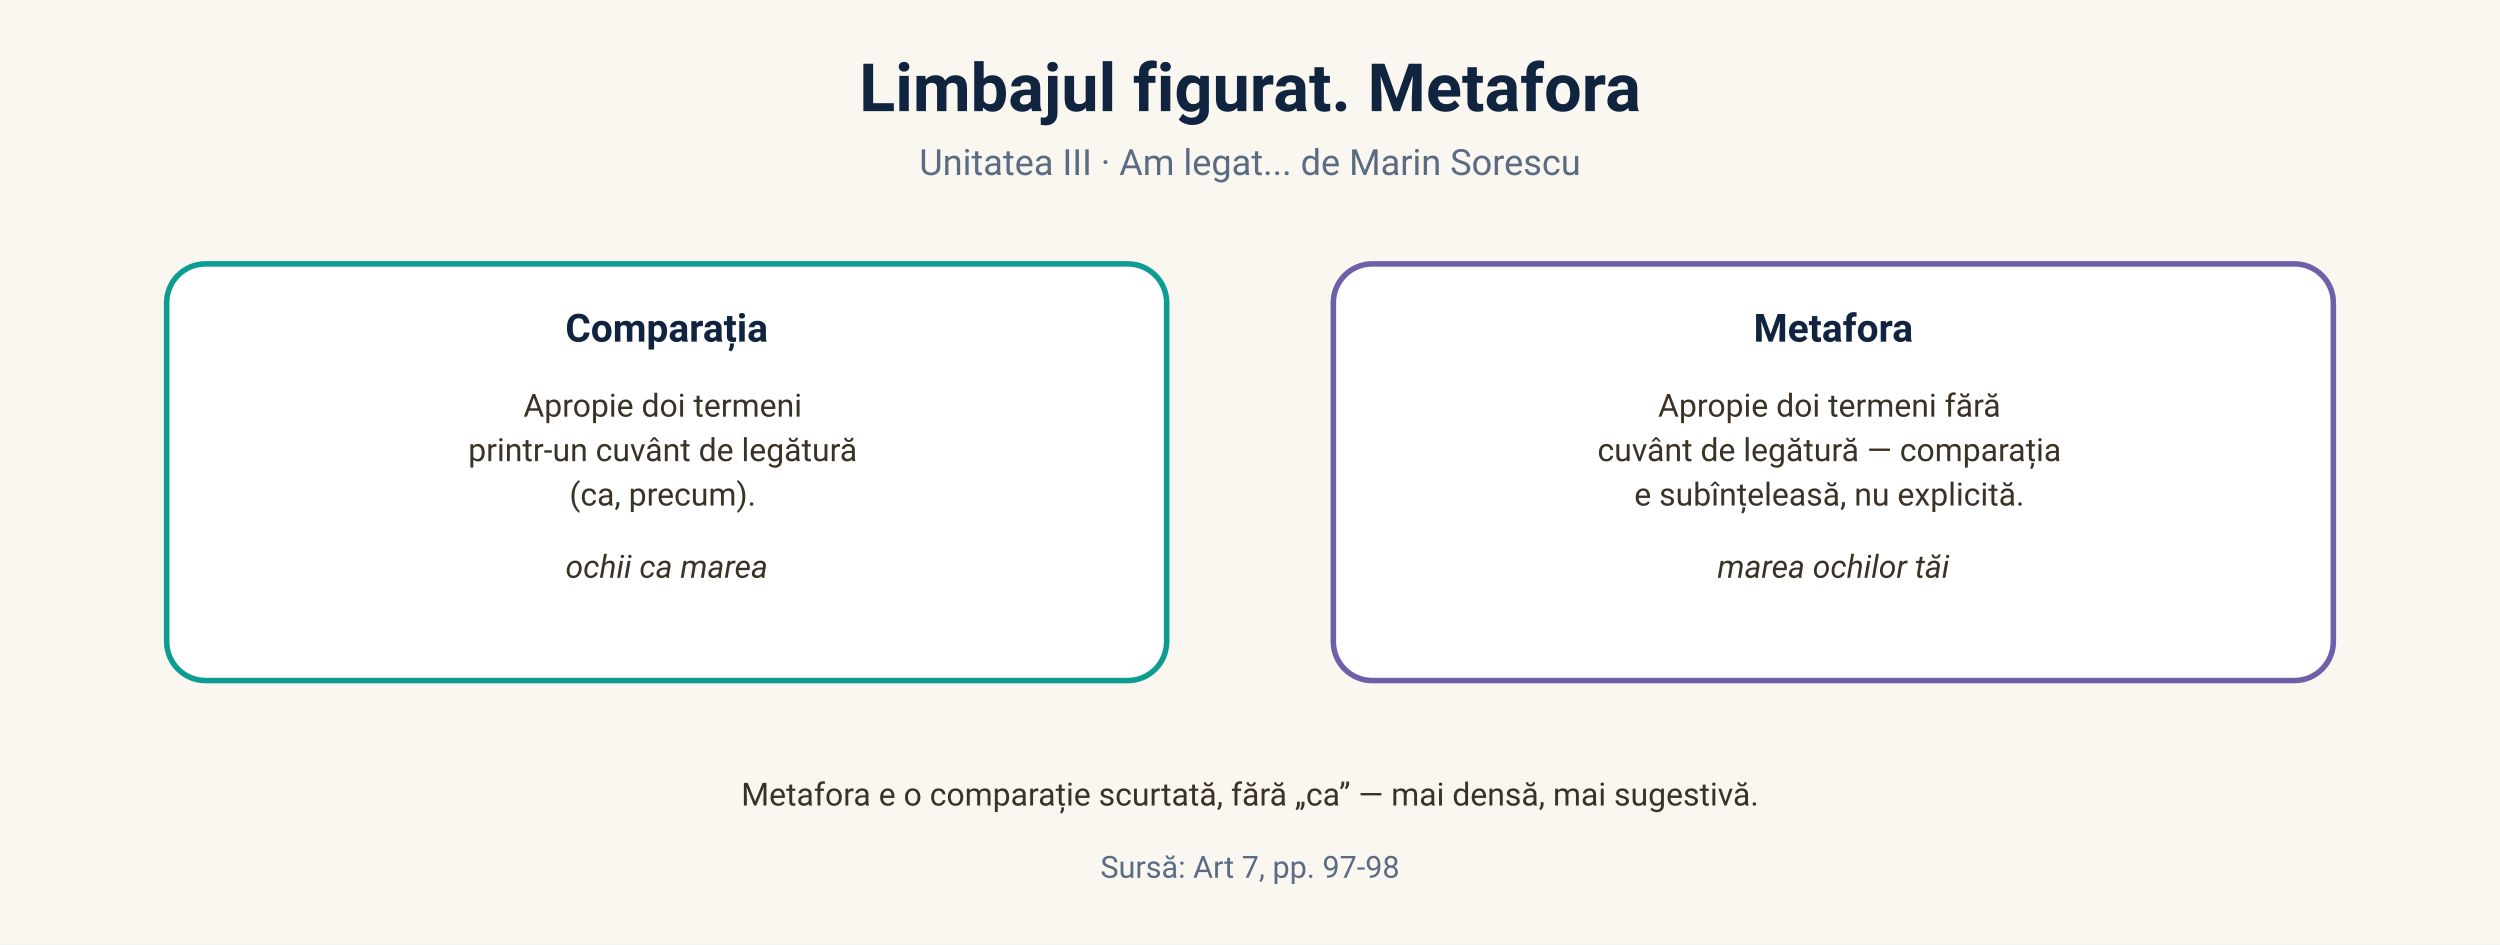
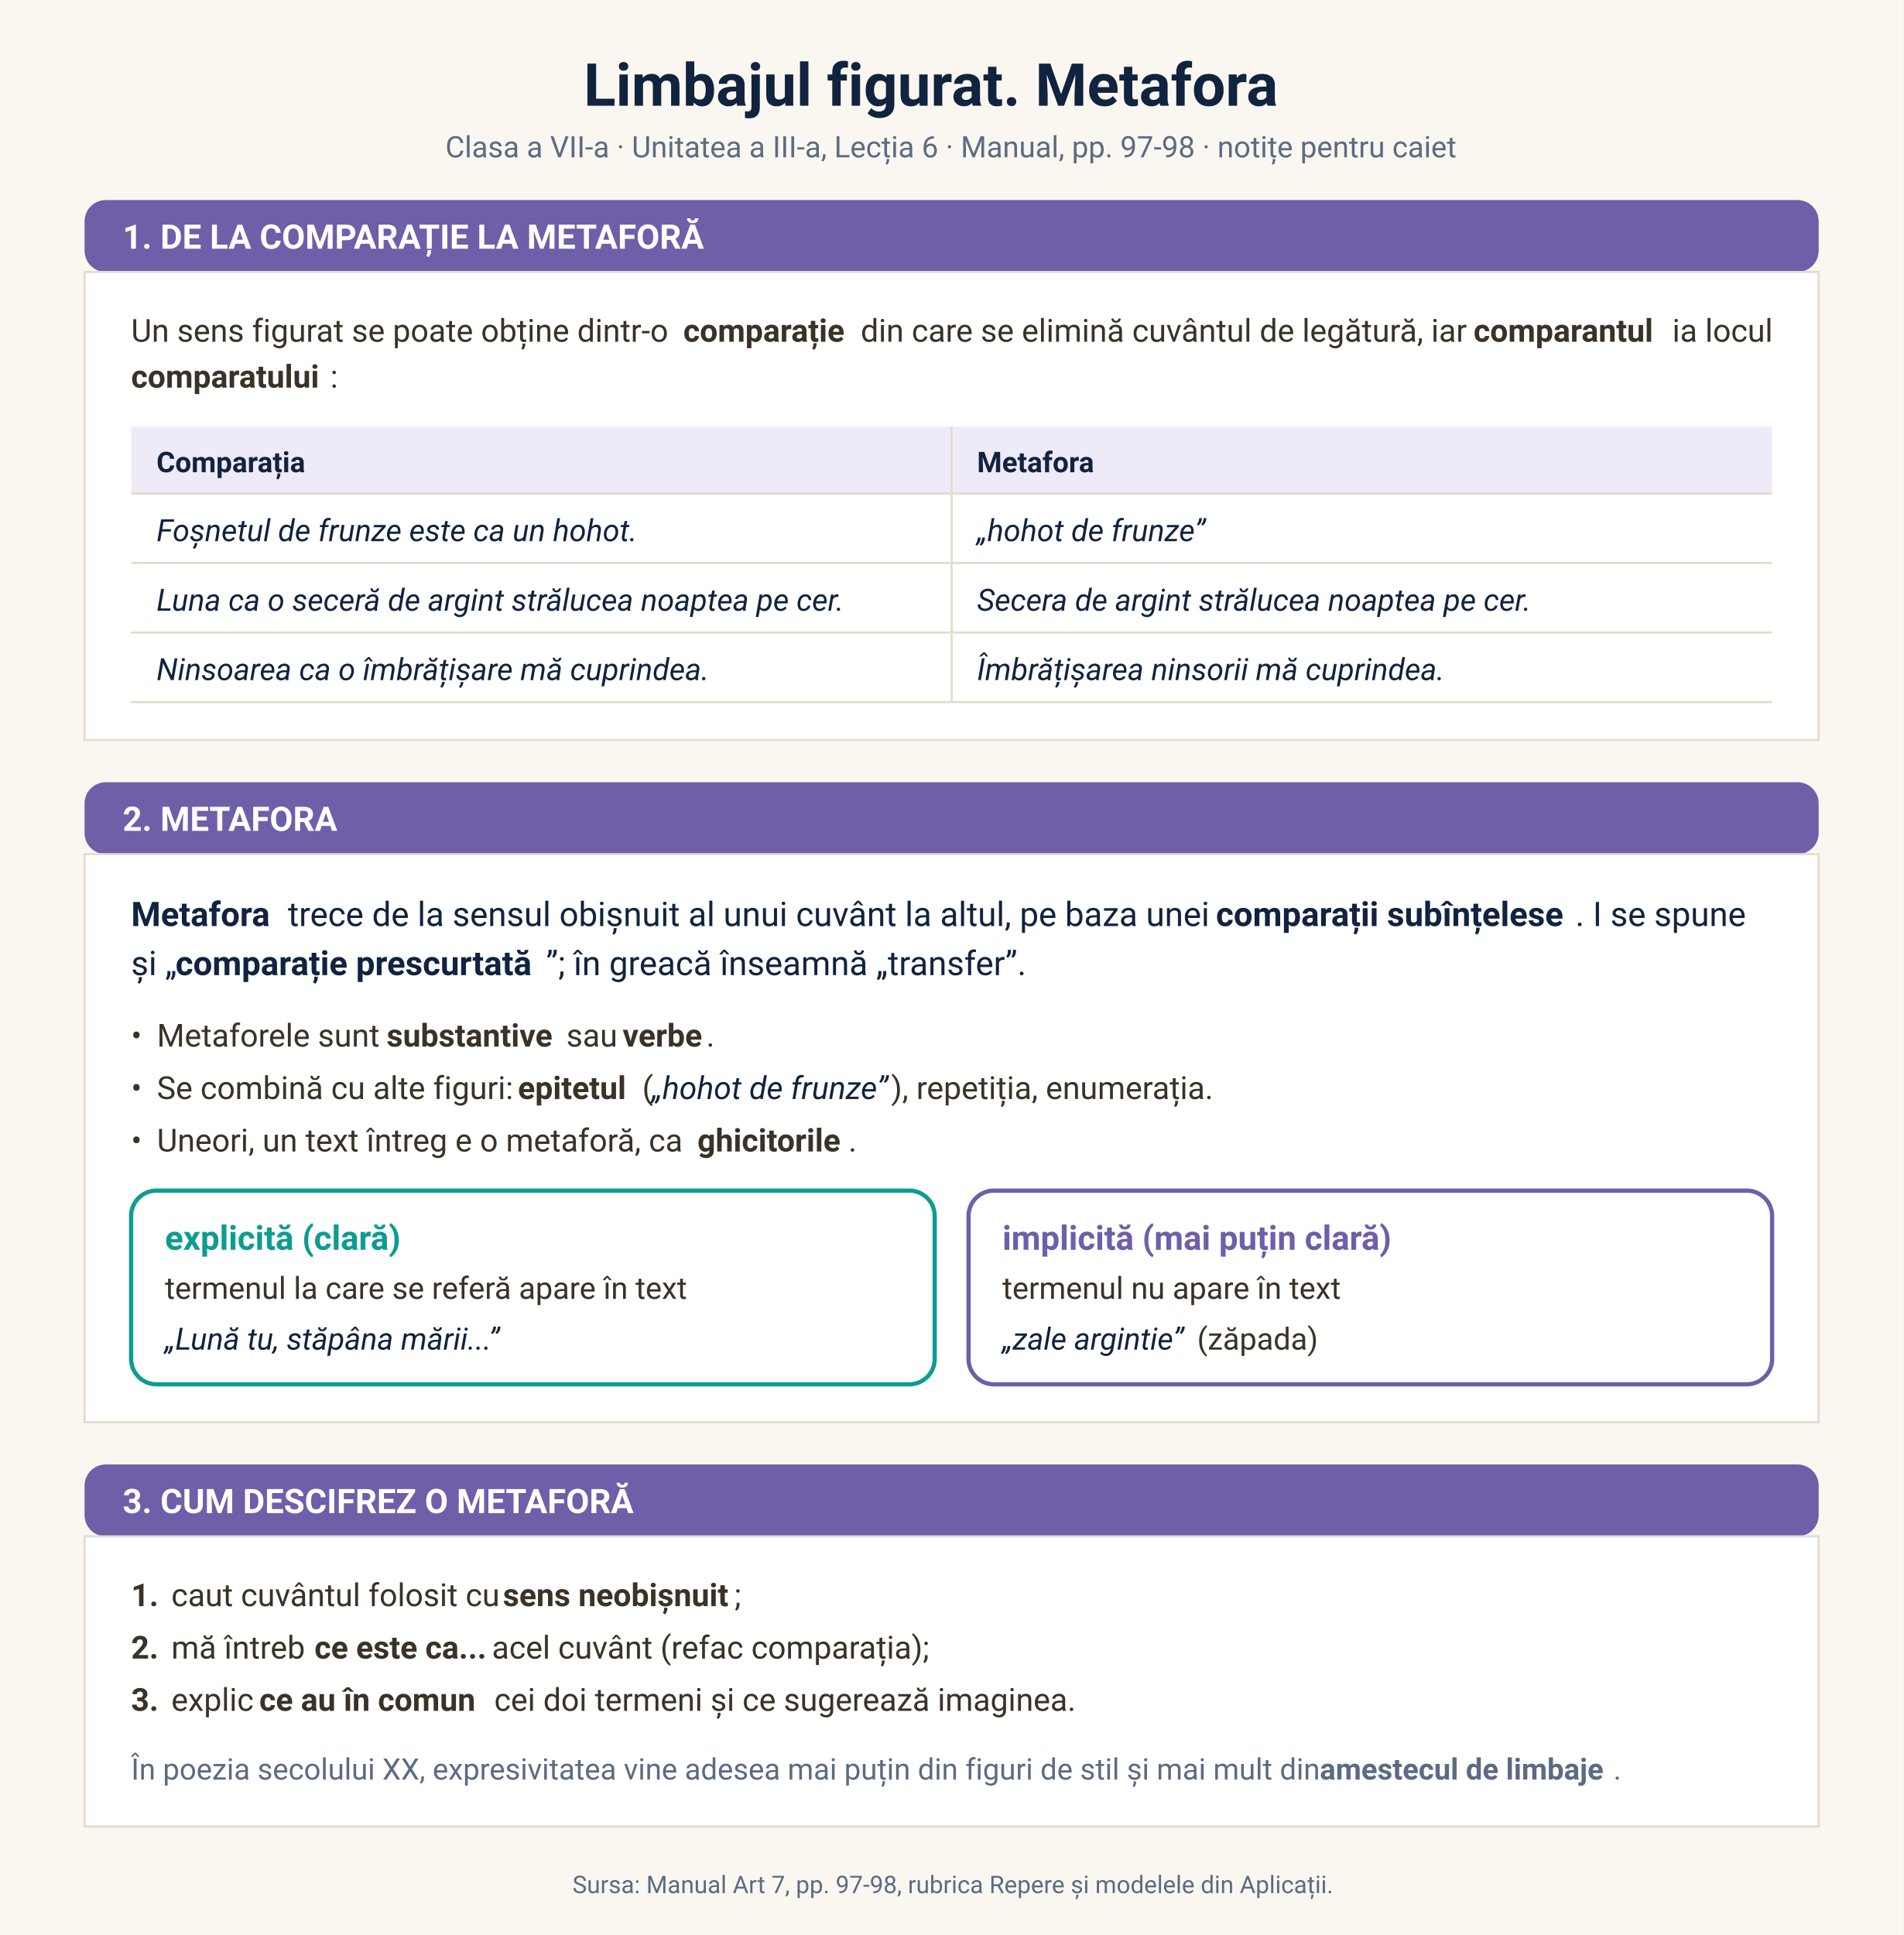
- <svg xmlns="http://www.w3.org/2000/svg" viewBox="0 0 900 340" font-family="'Segoe UI', 'Plus Jakarta Sans', -apple-system, Roboto, sans-serif">
-   <rect width="900" height="340" fill="#faf7f0" />
-   <text x="450" y="40" text-anchor="middle" font-size="24" font-weight="700" fill="#10233f">Limbajul figurat. Metafora</text>
-   <text x="450" y="63" text-anchor="middle" font-size="13" fill="#5b6b83">Unitatea III · Am legat... de Marin Sorescu</text>
-   <g>
-     <rect x="60" y="95" width="360" height="150" rx="14" fill="#ffffff" stroke="#0d9c92" stroke-width="2" />
-     <text x="240" y="123" text-anchor="middle" font-size="14" font-weight="700" fill="#10233f">Comparația</text>
-     <text font-size="11.5" fill="#3a3226" text-anchor="middle">
-       <tspan x="240" y="150">Apropie doi termeni</tspan>
-       <tspan x="240" y="166">printr-un cuvânt de legătură</tspan>
-       <tspan x="240" y="182">(ca, precum).</tspan>
-       <tspan x="240" y="208" font-style="italic">ochii ca marea</tspan>
-     </text>
-   </g>
-   <g>
-     <rect x="480" y="95" width="360" height="150" rx="14" fill="#ffffff" stroke="#6f5ea8" stroke-width="2" />
-     <text x="660" y="123" text-anchor="middle" font-size="14" font-weight="700" fill="#10233f">Metafora</text>
-     <text font-size="11.5" fill="#3a3226" text-anchor="middle">
-       <tspan x="660" y="150">Apropie doi termeni fără</tspan>
-       <tspan x="660" y="166">cuvânt de legătură — comparația</tspan>
-       <tspan x="660" y="182">e subînțeleasă, nu explicită.</tspan>
-       <tspan x="660" y="208" font-style="italic">marea ochilor tăi</tspan>
-     </text>
-   </g>
-   <text x="450" y="290" text-anchor="middle" font-size="11.5" fill="#3a3226">Metafora e o comparație scurtată, fără „ca” — mai densă, mai sugestivă.</text>
-   <text x="450" y="316" text-anchor="middle" font-size="11" fill="#5b6b83">Sursă: Art 7, pp. 97-98</text>
+ <svg xmlns="http://www.w3.org/2000/svg" viewBox="0 0 900 915" font-family="'Segoe UI', 'Plus Jakarta Sans', -apple-system, Roboto, sans-serif">
+   <rect width="900" height="915" fill="#faf7f0" />
+   <text x="276.0" y="50.0" font-size="28" fill="#10233f" font-weight="700" textLength="348.6" lengthAdjust="spacing">Limbajul figurat. Metafora</text>
+   <text x="210.6" y="74.4" font-size="14" fill="#5b6b83" textLength="478.8" lengthAdjust="spacing">Clasa a VII-a · Unitatea a III-a, Lecția 6 · Manual, pp. 97-98 · notițe pentru caiet</text>
+   <rect x="40" y="94.6" width="820" height="34" rx="10" fill="#6f5ea8" />
+   <text x="58" y="117.6" font-size="16" font-weight="700" fill="#ffffff">1. DE LA COMPARAȚIE LA METAFORĂ</text>
+   <rect x="40" y="128.6" width="820" height="221.3" fill="#ffffff" stroke="#e3dccb" />
+   <text x="62.0" y="161.6" font-size="15" fill="#3a3226" textLength="257.1" lengthAdjust="spacing">Un sens figurat se poate obține dintr-o</text>
+   <text x="323.1" y="161.6" font-size="15" fill="#3a3226" font-weight="700" textLength="79.8" lengthAdjust="spacing">comparație</text>
+   <text x="407.0" y="161.6" font-size="15" fill="#3a3226" textLength="285.7" lengthAdjust="spacing">din care se elimină cuvântul de legătură, iar</text>
+   <text x="696.8" y="161.6" font-size="15" fill="#3a3226" font-weight="700" textLength="90.0" lengthAdjust="spacing">comparantul</text>
+   <text x="790.8" y="161.6" font-size="15" fill="#3a3226" textLength="46.8" lengthAdjust="spacing">ia locul</text>
+   <text x="62.0" y="183.3" font-size="15" fill="#3a3226" font-weight="700" textLength="94.2" lengthAdjust="spacing">comparatului</text>
+   <text x="156.2" y="183.3" font-size="15" fill="#3a3226" textLength="3.3" lengthAdjust="spacing">:</text>
+   <rect x="62.0" y="201.8" width="776.0" height="31.6" fill="#efeaf8" />
+   <text x="74.0" y="223.3" font-size="13.5" fill="#10233f" font-weight="700" textLength="73.7" lengthAdjust="spacing">Comparația</text>
+   <text x="462.0" y="223.3" font-size="13.5" fill="#10233f" font-weight="700" textLength="58.9" lengthAdjust="spacing">Metafora</text>
+   <line x1="62.0" y1="233.4" x2="838.0" y2="233.4" stroke="#e3dccb" />
+   <text x="74.0" y="255.9" font-size="14.5" fill="#10233f" font-style="italic" textLength="225.2" lengthAdjust="spacing">Foșnetul de frunze este ca un hohot.</text>
+   <text x="462.0" y="255.9" font-size="14.5" fill="#10233f" font-style="italic" textLength="109.5" lengthAdjust="spacing">„hohot de frunze”</text>
+   <line x1="62.0" y1="266.2" x2="838.0" y2="266.2" stroke="#e3dccb" />
+   <text x="74.0" y="288.8" font-size="14.5" fill="#10233f" font-style="italic" textLength="324.5" lengthAdjust="spacing">Luna ca o seceră de argint strălucea noaptea pe cer.</text>
+   <text x="462.0" y="288.8" font-size="14.5" fill="#10233f" font-style="italic" textLength="261.4" lengthAdjust="spacing">Secera de argint strălucea noaptea pe cer.</text>
+   <line x1="62.0" y1="299.1" x2="838.0" y2="299.1" stroke="#e3dccb" />
+   <text x="74.0" y="321.6" font-size="14.5" fill="#10233f" font-style="italic" textLength="263.2" lengthAdjust="spacing">Ninsoarea ca o îmbrățișare mă cuprindea.</text>
+   <text x="462.0" y="321.6" font-size="14.5" fill="#10233f" font-style="italic" textLength="223.3" lengthAdjust="spacing">Îmbrățișarea ninsorii mă cuprindea.</text>
+   <line x1="62.0" y1="332.0" x2="838.0" y2="332.0" stroke="#e3dccb" />
+   <line x1="450.0" y1="201.8" x2="450.0" y2="331.9" stroke="#e3dccb" />
+   <rect x="40" y="369.9" width="820" height="34" rx="10" fill="#6f5ea8" />
+   <text x="58" y="392.9" font-size="16" font-weight="700" fill="#ffffff">2. METAFORA</text>
+   <rect x="40" y="403.9" width="820" height="268.6" fill="#ffffff" stroke="#e3dccb" />
+   <text x="62.0" y="437.9" font-size="16" fill="#10233f" font-weight="700" textLength="69.8" lengthAdjust="spacing">Metafora</text>
+   <text x="136.1" y="437.9" font-size="16" fill="#10233f" textLength="434.6" lengthAdjust="spacing">trece de la sensul obișnuit al unui cuvânt la altul, pe baza unei</text>
+   <text x="575.0" y="437.9" font-size="16" fill="#10233f" font-weight="700" textLength="170.1" lengthAdjust="spacing">comparații subînțelese</text>
+   <text x="745.0" y="437.9" font-size="16" fill="#10233f" textLength="78.6" lengthAdjust="spacing">. I se spune</text>
+   <text x="62.0" y="461.1" font-size="16" fill="#10233f" textLength="21.0" lengthAdjust="spacing">și „</text>
+   <text x="83.0" y="461.1" font-size="16" fill="#10233f" font-weight="700" textLength="175.2" lengthAdjust="spacing">comparație prescurtată</text>
+   <text x="258.2" y="461.1" font-size="16" fill="#10233f" textLength="223.7" lengthAdjust="spacing">”; în greacă înseamnă „transfer”.</text>
+   <text x="62.0" y="494.9" font-size="15" fill="#3a3226">•</text>
+   <text x="74.2" y="494.9" font-size="15" fill="#3a3226" textLength="104.5" lengthAdjust="spacing">Metaforele sunt</text>
+   <text x="182.8" y="494.9" font-size="15" fill="#3a3226" font-weight="700" textLength="81.0" lengthAdjust="spacing">substantive</text>
+   <text x="267.8" y="494.9" font-size="15" fill="#3a3226" textLength="22.5" lengthAdjust="spacing">sau</text>
+   <text x="294.4" y="494.9" font-size="15" fill="#3a3226" font-weight="700" textLength="39.6" lengthAdjust="spacing">verbe</text>
+   <text x="334.0" y="494.9" font-size="15" fill="#3a3226" textLength="3.3" lengthAdjust="spacing">.</text>
+   <text x="62.0" y="519.7" font-size="15" fill="#3a3226">•</text>
+   <text x="74.2" y="519.7" font-size="15" fill="#3a3226" textLength="166.6" lengthAdjust="spacing">Se combină cu alte figuri:</text>
+   <text x="244.9" y="519.7" font-size="15" fill="#3a3226" font-weight="700" textLength="54.8" lengthAdjust="spacing">epitetul</text>
+   <text x="303.7" y="519.7" font-size="15" fill="#3a3226" textLength="4.5" lengthAdjust="spacing">(</text>
+   <text x="308.2" y="519.7" font-size="15" fill="#10233f" font-style="italic" textLength="113.2" lengthAdjust="spacing">„hohot de frunze”</text>
+   <text x="421.4" y="519.7" font-size="15" fill="#3a3226" textLength="152.1" lengthAdjust="spacing">), repetiția, enumerația.</text>
+   <text x="62.0" y="544.5" font-size="15" fill="#3a3226">•</text>
+   <text x="74.2" y="544.5" font-size="15" fill="#3a3226" textLength="251.5" lengthAdjust="spacing">Uneori, un text întreg e o metaforă, ca</text>
+   <text x="329.8" y="544.5" font-size="15" fill="#3a3226" font-weight="700" textLength="71.4" lengthAdjust="spacing">ghicitorile</text>
+   <text x="401.2" y="544.5" font-size="15" fill="#3a3226" textLength="3.3" lengthAdjust="spacing">.</text>
+   <rect x="62.0" y="563.0" width="380.0" height="91.6" rx="12" fill="#ffffff" stroke="#0d9c92" stroke-width="2" />
+   <text x="78.0" y="591.0" font-size="16" fill="#0d9c92" font-weight="700" textLength="115.5" lengthAdjust="spacing">explicită (clară)</text>
+   <text x="78.0" y="614.2" font-size="14.5" fill="#3a3226" textLength="245.0" lengthAdjust="spacing">termenul la care se referă apare în text</text>
+   <text x="78.0" y="638.2" font-size="14.5" fill="#10233f" font-style="italic" textLength="161.6" lengthAdjust="spacing">„Lună tu, stăpâna mării...”</text>
+   <rect x="458.0" y="563.0" width="380.0" height="91.6" rx="12" fill="#ffffff" stroke="#6f5ea8" stroke-width="2" />
+   <text x="474.0" y="591.0" font-size="16" fill="#6f5ea8" font-weight="700" textLength="194.2" lengthAdjust="spacing">implicită (mai puțin clară)</text>
+   <text x="474.0" y="614.2" font-size="14.5" fill="#3a3226" textLength="161.5" lengthAdjust="spacing">termenul nu apare în text</text>
+   <text x="474.0" y="638.2" font-size="14.5" fill="#10233f" font-style="italic" textLength="88.2" lengthAdjust="spacing">„zale argintie”</text>
+   <text x="566.1" y="638.2" font-size="14.5" fill="#3a3226" textLength="54.5" lengthAdjust="spacing">(zăpada)</text>
+   <rect x="40" y="692.5" width="820" height="34" rx="10" fill="#6f5ea8" />
+   <text x="58" y="715.5" font-size="16" font-weight="700" fill="#ffffff">3. CUM DESCIFREZ O METAFORĂ</text>
+   <rect x="40" y="726.5" width="820" height="137.2" fill="#ffffff" stroke="#e3dccb" />
+   <text x="62.0" y="759.5" font-size="15" fill="#3a3226" font-weight="700">1.</text>
+   <text x="81.0" y="759.5" font-size="15" fill="#3a3226" textLength="152.8" lengthAdjust="spacing">caut cuvântul folosit cu</text>
+   <text x="237.8" y="759.5" font-size="15" fill="#3a3226" font-weight="700" textLength="109.5" lengthAdjust="spacing">sens neobișnuit</text>
+   <text x="347.3" y="759.5" font-size="15" fill="#3a3226" textLength="3.3" lengthAdjust="spacing">;</text>
+   <text x="62.0" y="784.3" font-size="15" fill="#3a3226" font-weight="700">2.</text>
+   <text x="81.0" y="784.3" font-size="15" fill="#3a3226" textLength="63.7" lengthAdjust="spacing">mă întreb</text>
+   <text x="148.7" y="784.3" font-size="15" fill="#3a3226" font-weight="700" textLength="79.8" lengthAdjust="spacing">ce este ca...</text>
+   <text x="232.6" y="784.3" font-size="15" fill="#3a3226" textLength="201.0" lengthAdjust="spacing">acel cuvânt (refac comparația);</text>
+   <text x="62.0" y="809.0" font-size="15" fill="#3a3226" font-weight="700">3.</text>
+   <text x="81.0" y="809.0" font-size="15" fill="#3a3226" textLength="37.6" lengthAdjust="spacing">explic</text>
+   <text x="122.6" y="809.0" font-size="15" fill="#3a3226" font-weight="700" textLength="107.0" lengthAdjust="spacing">ce au în comun</text>
+   <text x="233.7" y="809.0" font-size="15" fill="#3a3226" textLength="270.0" lengthAdjust="spacing">cei doi termeni și ce sugerează imaginea.</text>
+   <text x="62.0" y="841.5" font-size="14" fill="#5b6b83" textLength="558.3" lengthAdjust="spacing">În poezia secolului XX, expresivitatea vine adesea mai puțin din figuri de stil și mai mult din</text>
+   <text x="624.1" y="841.5" font-size="14" fill="#5b6b83" font-weight="700" textLength="138.9" lengthAdjust="spacing">amestecul de limbaje</text>
+   <text x="763.0" y="841.5" font-size="14" fill="#5b6b83" textLength="3.1" lengthAdjust="spacing">.</text>
+   <text x="270.7" y="895.2" font-size="11.5" fill="#5b6b83" textLength="358.7" lengthAdjust="spacing">Sursa: Manual Art 7, pp. 97-98, rubrica Repere și modelele din Aplicații.</text>
</svg>
